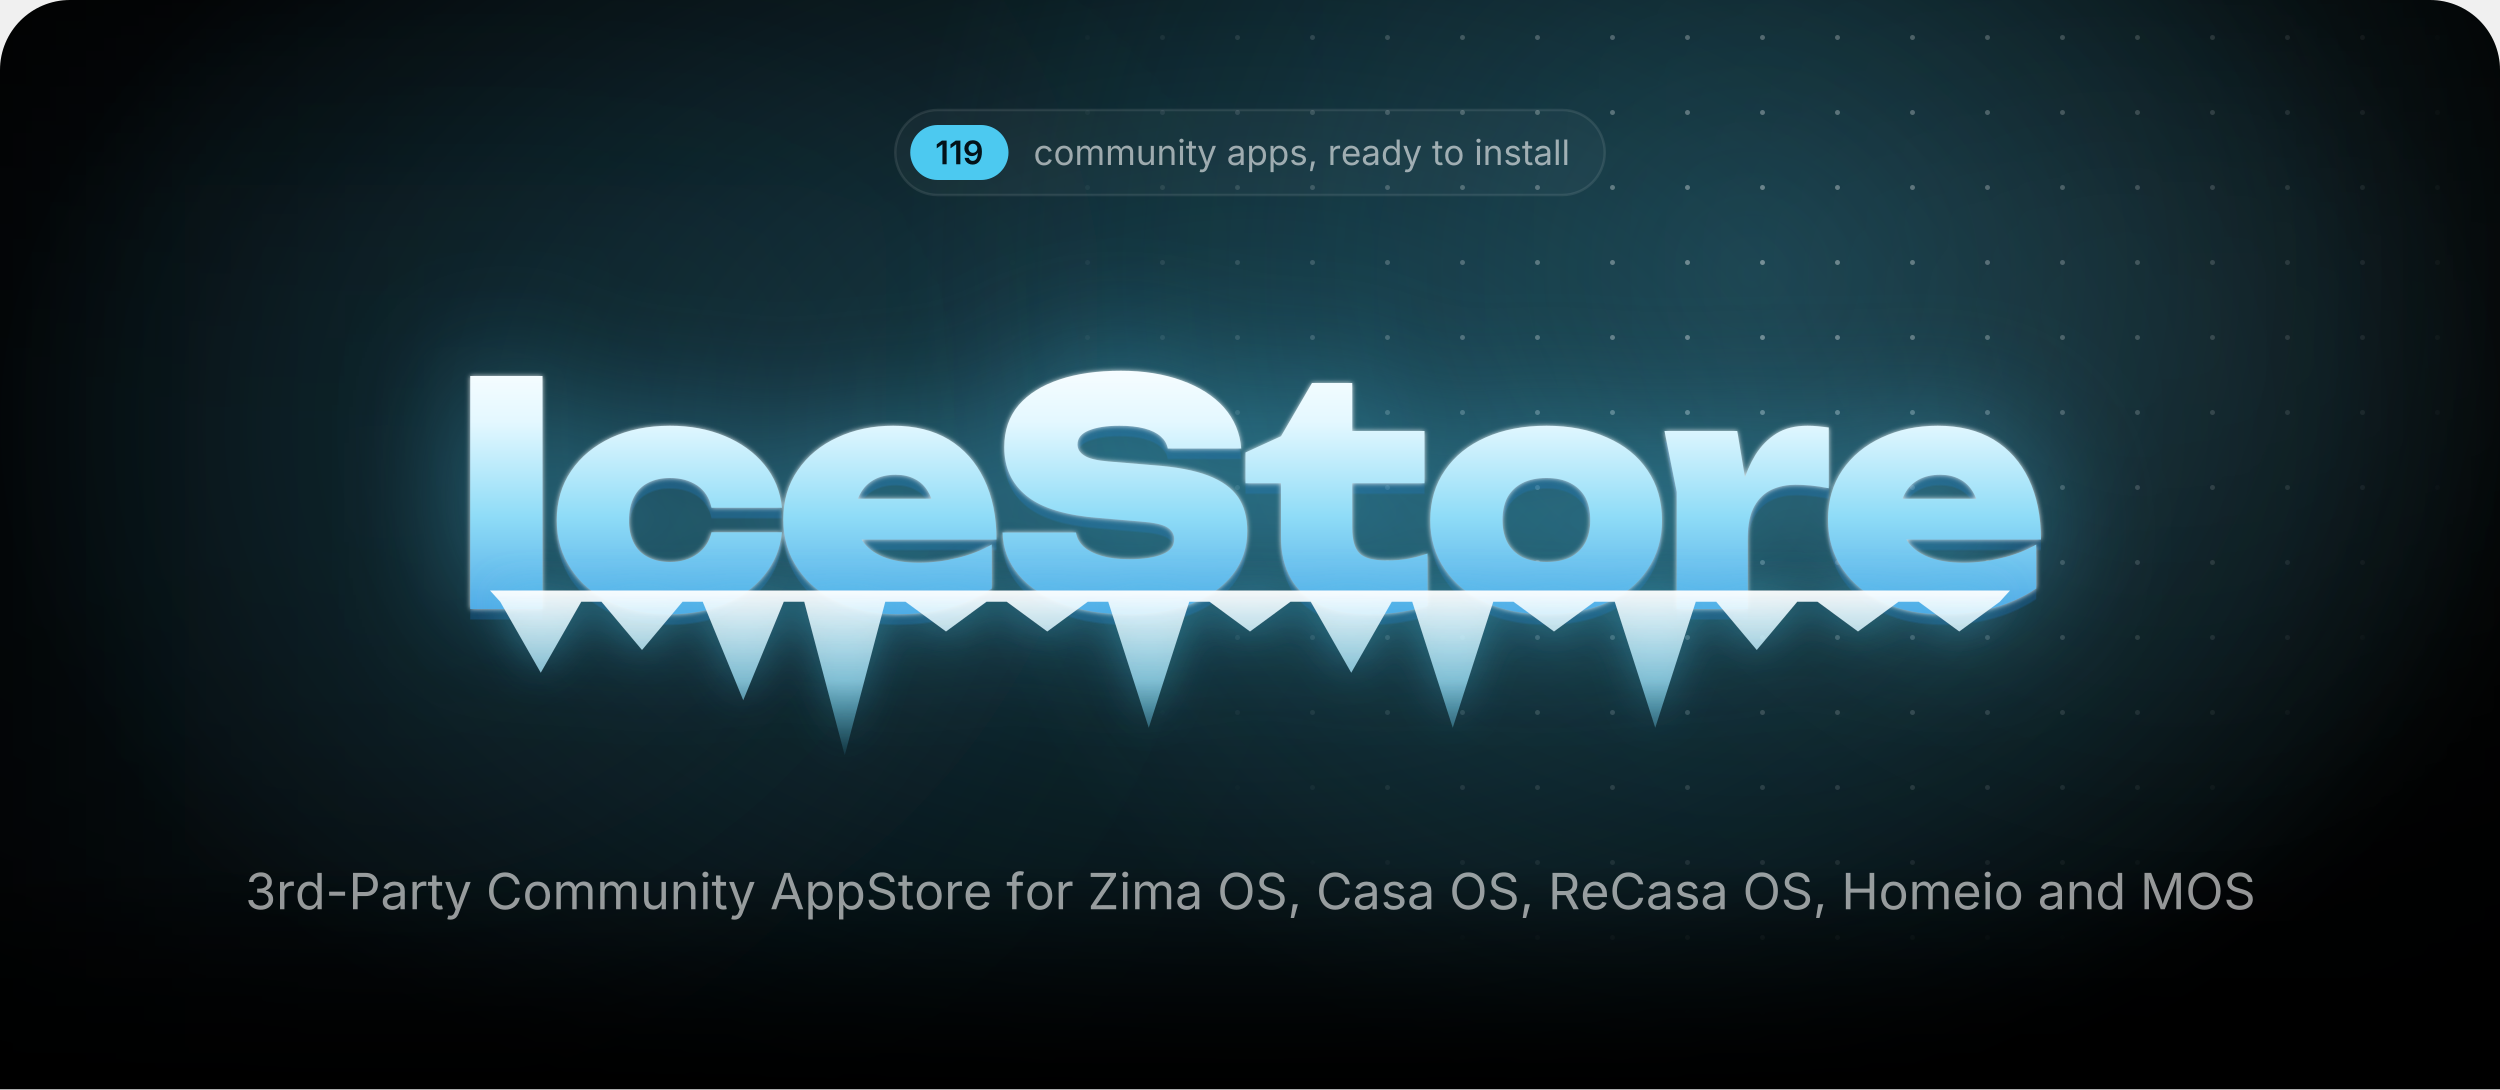
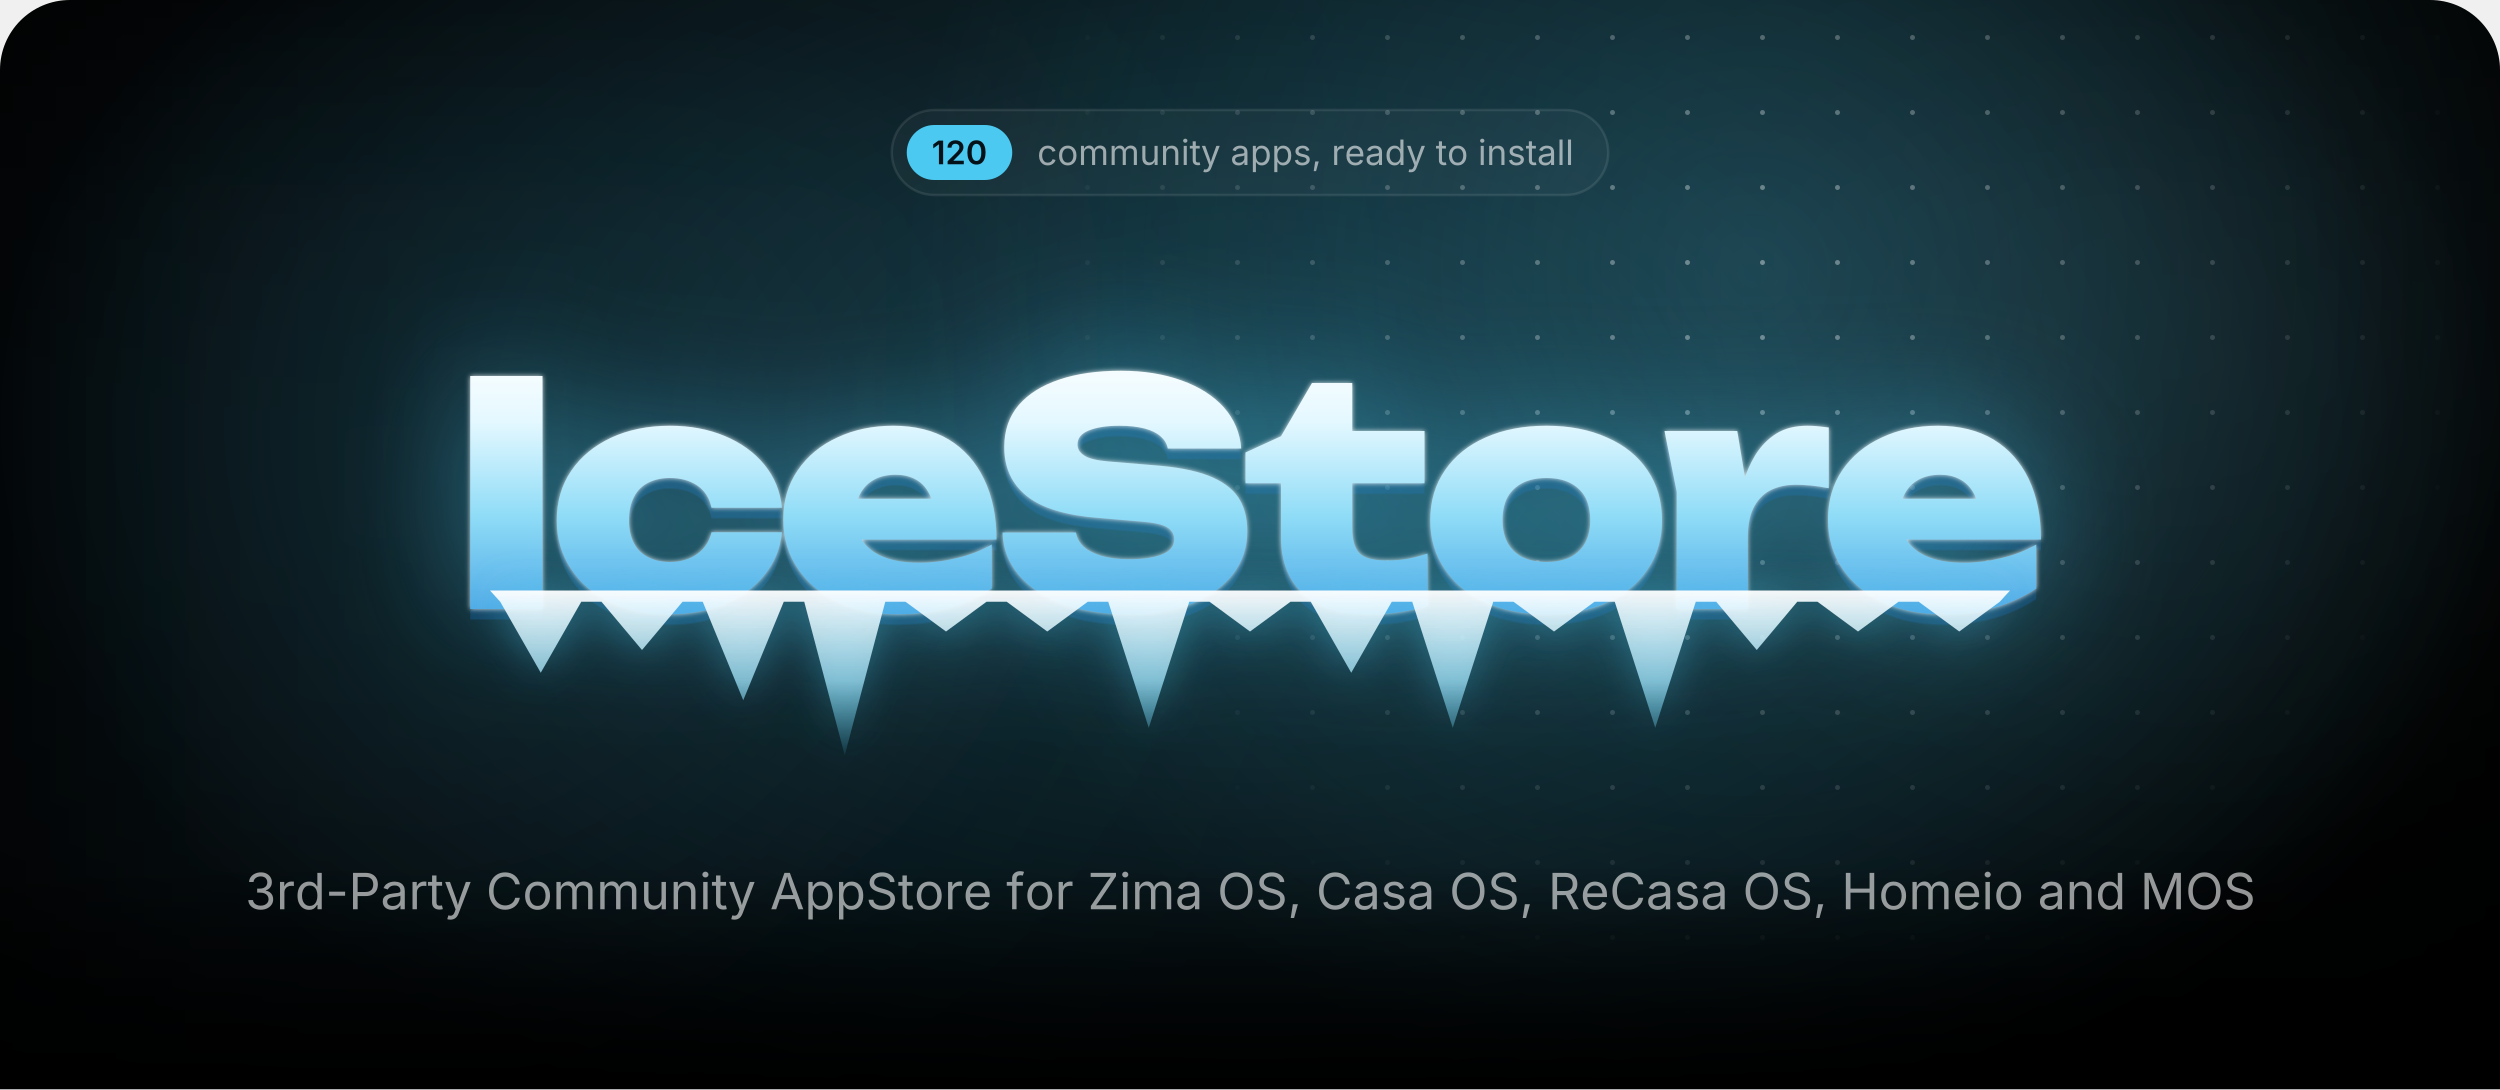
<svg xmlns="http://www.w3.org/2000/svg" width="1000" height="435.7" viewBox="0 0 1000 435.7">
  <style>.blob{transform-box:fill-box;transform-origin:center;animation:drift 22s ease-in-out infinite alternate}.blob+.blob{animation-duration:28s;animation-direction:alternate-reverse}@keyframes drift{to{transform:translate(180px,60px) scale(1.2)}}.spot{animation:spot 18s ease-in-out infinite alternate}@keyframes spot{to{transform:translate(-420px,40px)}}.gl{animation:gl 6s ease-in-out infinite}@keyframes gl{0%,35%{transform:translateX(0)}70%,100%{transform:translateX(1741px)}}.sp{transform-box:fill-box;transform-origin:center;opacity:0;animation:tw 3.2s ease-in-out infinite}@keyframes tw{0%,100%{opacity:0;transform:scale(.3) rotate(0)}50%{opacity:1;transform:scale(1) rotate(45deg)}}@media(prefers-reduced-motion:reduce){*{animation:none!important}}</style>
  <defs>
    <path id="semi.1342" d="M717 1490V0H452V1252H442L94 1002V1256L421 1490Z" />
-     <path id="semi.1352" d="M625 -21Q485 -21 376 34Q268 89 201 185Q134 281 117 403H381Q401 317 464 264Q526 210 625 210Q729 210 801 271Q873 332 910 446Q948 560 948 719H938Q902 655 846 609Q789 563 718 538Q647 513 566 513Q436 513 330 576Q225 638 164 748Q103 858 103 998Q103 1145 171 1262Q239 1379 360 1446Q481 1513 642 1511Q748 1511 848 1474Q949 1437 1030 1354Q1111 1271 1159 1132Q1207 994 1207 789Q1207 597 1166 447Q1126 297 1050 192Q973 88 866 34Q758 -21 625 -21ZM637 718Q697 718 748 741Q800 764 838 804Q876 844 898 896Q919 948 919 1007Q919 1084 883 1149Q847 1214 784 1254Q722 1293 641 1293Q562 1293 500 1254Q437 1216 400 1150Q363 1085 363 1004Q363 924 399 859Q435 794 496 756Q558 718 637 718Z" />
+     <path id="semi.1343" d="M134 0V192L651 701Q724 776 774 834Q823 892 848 946Q874 1001 874 1065Q874 1135 842 1186Q809 1237 754 1264Q698 1292 627 1292Q552 1292 496 1262Q441 1232 411 1176Q381 1121 381 1044H126Q126 1185 190 1290Q255 1395 368 1452Q482 1510 630 1510Q779 1510 892 1454Q1005 1398 1068 1300Q1131 1203 1131 1078Q1131 995 1100 916Q1069 837 989 738Q909 638 763 498L504 234V223H1153V0Z" />
+     <path id="semi.1341" d="M675 -20Q495 -20 367 70Q239 161 171 332Q103 502 103 744Q103 986 172 1157Q240 1328 368 1419Q495 1510 675 1510Q856 1510 984 1419Q1112 1328 1180 1157Q1248 986 1248 744Q1248 502 1180 332Q1113 161 985 70Q857 -20 675 -20ZM676 204Q773 204 840 268Q908 331 944 452Q979 572 979 744Q979 917 944 1038Q908 1159 840 1223Q773 1287 676 1287Q578 1287 510 1223Q443 1159 408 1038Q372 917 372 744Q372 572 407 452Q442 331 510 268Q578 204 676 204Z" />
    <path id="regular.586" d="M613 -24Q461 -24 346 48Q232 120 168 250Q104 380 104 552Q104 727 168 858Q232 988 346 1060Q461 1132 613 1132Q694 1132 766 1111Q838 1090 898 1050Q957 1011 1000 954Q1043 896 1066 823L893 774Q881 817 856 853Q831 889 796 916Q760 942 714 956Q668 971 613 971Q501 971 429 912Q357 854 322 759Q287 664 287 552Q287 442 322 348Q357 253 429 195Q501 137 613 137Q669 137 716 152Q763 167 800 194Q836 222 861 260Q886 298 898 343L1070 294Q1048 219 1004 160Q961 102 901 60Q841 19 768 -2Q695 -24 613 -24Z" />
    <path id="regular.790" d="M613 -24Q461 -24 346 48Q232 120 168 250Q104 380 104 552Q104 727 168 858Q232 988 346 1060Q461 1132 613 1132Q766 1132 881 1060Q996 988 1060 858Q1124 727 1124 552Q1124 380 1060 250Q996 120 881 48Q766 -24 613 -24ZM613 137Q726 137 799 195Q872 253 907 348Q942 442 942 552Q942 663 907 758Q872 854 799 912Q726 971 613 971Q501 971 429 912Q357 854 322 759Q287 664 287 552Q287 442 322 348Q357 253 429 195Q501 137 613 137Z" />
    <path id="regular.766" d="M158 0V1118H333L334 868H320Q343 959 392 1018Q442 1078 508 1108Q575 1138 647 1138Q769 1138 844 1063Q920 988 942 866H918Q938 950 991 1011Q1044 1072 1120 1105Q1195 1138 1284 1138Q1381 1138 1461 1096Q1541 1054 1588 969Q1636 884 1636 754V0H1456V749Q1456 870 1388 922Q1320 974 1230 974Q1155 974 1100 942Q1046 911 1016 856Q987 801 987 730V0H807V767Q807 860 745 917Q683 974 588 974Q523 974 466 944Q408 913 373 853Q338 793 338 704V0Z" />
    <path id="regular.915" d="M537 -14Q424 -14 338 32Q253 79 206 173Q158 267 158 408V1118H338V423Q338 294 406 221Q474 148 591 148Q671 148 734 183Q798 218 835 286Q872 353 872 448V1118H1053V0H879V271H903Q851 114 756 50Q660 -14 537 -14Z" />
    <path id="regular.773" d="M338 670V0H158V1118H331L332 847H307Q358 1002 452 1067Q547 1132 674 1132Q787 1132 872 1086Q957 1039 1004 946Q1052 852 1052 710V0H872V695Q872 824 804 897Q737 970 620 970Q540 970 476 935Q412 900 375 833Q338 766 338 670Z" />
    <path id="regular.689" d="M158 0V1118H338V0ZM249 1301Q198 1301 161 1336Q124 1371 124 1420Q124 1470 161 1504Q198 1539 249 1539Q301 1539 338 1504Q375 1470 375 1420Q375 1371 338 1336Q301 1301 249 1301Z" />
    <path id="regular.889" d="M598 1118V964H20V1118ZM188 1384H368V290Q368 215 398 180Q429 146 500 146Q517 146 544 150Q570 154 592 158L629 6Q601 -4 566 -9Q530 -14 495 -14Q350 -14 269 62Q188 139 188 276Z" />
    <path id="regular.998" d="M140 -405 186 -249 205 -254Q260 -268 305 -262Q350 -255 386 -217Q422 -179 449 -99L481 -6L54 1118H251L489 455Q527 351 553 249Q579 147 608 51H542Q571 147 598 250Q624 352 661 455L901 1118H1097L606 -167Q572 -256 524 -314Q477 -371 414 -398Q351 -426 272 -426Q224 -426 189 -419Q154 -412 140 -405Z" />
    <path id="regular.507" d="M471 -26Q365 -26 278 14Q192 54 141 131Q90 208 90 318Q90 414 128 474Q166 534 230 568Q293 603 370 620Q447 637 525 647Q625 660 688 667Q751 674 782 691Q812 708 812 749V755Q812 825 786 874Q760 922 708 948Q656 974 578 974Q498 974 441 949Q384 924 348 886Q313 849 295 810L122 867Q165 969 238 1026Q311 1084 399 1108Q487 1132 573 1132Q629 1132 700 1118Q772 1105 838 1065Q905 1025 948 946Q992 868 992 737V0H815V152H803Q784 113 742 72Q700 30 633 2Q566 -26 471 -26ZM502 133Q602 133 671 172Q740 211 776 274Q812 336 812 404V559Q801 546 764 536Q727 525 680 517Q632 509 588 504Q543 498 517 495Q452 487 396 468Q339 448 305 410Q271 373 271 309Q271 251 301 212Q331 173 383 153Q435 133 502 133Z" />
    <path id="regular.843" d="M158 -418V1118H332V939H352Q371 969 405 1014Q439 1060 503 1096Q567 1132 676 1132Q816 1132 922 1062Q1029 992 1090 862Q1150 733 1150 556Q1150 378 1090 248Q1030 118 924 47Q817 -24 677 -24Q571 -24 506 12Q441 49 406 96Q371 142 352 173H338V-418ZM650 137Q755 137 826 194Q896 250 932 346Q967 441 967 558Q967 674 932 768Q897 861 826 916Q756 971 650 971Q547 971 477 919Q407 867 372 774Q336 682 336 558Q336 434 372 339Q408 244 478 190Q549 137 650 137Z" />
    <path id="regular.871" d="M538 -24Q423 -24 334 10Q244 43 186 109Q128 175 108 271L279 312Q303 220 370 177Q436 134 536 134Q653 134 722 184Q792 234 792 303Q792 361 752 400Q711 438 628 457L442 501Q290 537 216 612Q142 688 142 806Q142 902 196 976Q250 1049 344 1090Q437 1132 556 1132Q671 1132 752 1098Q832 1063 882 1002Q933 942 958 863L795 821Q772 881 718 930Q665 979 557 979Q457 979 390 933Q324 887 324 817Q324 755 369 718Q414 680 512 657L681 617Q833 581 906 506Q979 430 979 315Q979 217 924 140Q868 64 768 20Q669 -24 538 -24Z" />
    <path id="regular.1501" d="M128 -359 216 208H422L266 -359Z" />
    <path id="regular.852" d="M158 0V1118H332V946H344Q375 1031 454 1082Q534 1134 634 1134Q654 1134 682 1133Q709 1132 725 1131V950Q717 952 685 956Q653 960 617 960Q537 960 474 926Q410 893 374 834Q338 776 338 700V0Z" />
    <path id="regular.614" d="M628 -24Q466 -24 348 48Q231 120 168 249Q104 378 104 550Q104 722 166 853Q228 984 342 1058Q455 1132 607 1132Q696 1132 782 1102Q869 1073 940 1008Q1010 942 1052 835Q1094 728 1094 573V498H226V650H997L913 594Q913 704 878 790Q844 875 776 924Q708 972 607 972Q506 972 434 922Q362 873 324 794Q286 714 286 623V522Q286 398 329 312Q372 225 450 180Q527 136 629 136Q695 136 749 155Q803 174 842 212Q881 251 902 308L1076 260Q1050 176 988 112Q926 48 834 12Q743 -24 628 -24Z" />
    <path id="regular.597" d="M577 -24Q438 -24 331 47Q224 118 164 248Q104 378 104 556Q104 733 164 862Q225 992 332 1062Q439 1132 578 1132Q687 1132 751 1096Q815 1060 850 1014Q884 969 902 939H916V1490H1096V0H922V173H902Q884 142 848 96Q813 49 748 12Q684 -24 577 -24ZM604 137Q706 137 776 190Q846 244 882 339Q918 434 918 558Q918 682 882 774Q847 867 777 919Q707 971 604 971Q498 971 428 916Q357 861 322 768Q287 674 287 558Q287 441 322 346Q358 250 429 194Q500 137 604 137Z" />
    <path id="regular.736" d="M338 1490V0H158V1490Z" />
    <path id="regular.1345" d="M635 -20Q489 -20 376 30Q263 80 196 169Q130 258 125 376H317Q323 305 366 254Q408 202 478 174Q547 147 632 147Q726 147 798 180Q871 212 913 271Q955 330 955 407Q955 488 914 550Q874 611 797 646Q720 681 609 681H488V846H609Q696 846 762 878Q829 909 866 966Q903 1023 903 1100Q903 1174 870 1229Q838 1284 778 1314Q718 1345 637 1345Q561 1345 494 1318Q428 1290 386 1239Q343 1188 340 1115H157Q161 1232 227 1321Q293 1410 402 1460Q510 1510 641 1510Q780 1510 880 1454Q981 1398 1035 1307Q1089 1216 1089 1110Q1089 984 1022 896Q956 808 842 774V762Q937 747 1004 698Q1072 649 1108 574Q1143 499 1143 405Q1143 283 1077 187Q1011 91 896 36Q781 -20 635 -20Z" />
    <path id="regular.1459" d="M798 719V553H144V719Z" />
    <path id="regular.375" d="M180 0V1490H690Q864 1490 976 1426Q1089 1363 1144 1256Q1198 1149 1198 1016Q1198 883 1144 775Q1089 667 977 603Q865 539 691 539H330V706H682Q800 706 872 746Q944 787 976 858Q1009 928 1009 1016Q1009 1104 976 1174Q944 1243 872 1283Q799 1323 680 1323H370V0Z" />
    <path id="regular.73" d="M783 -20Q592 -20 442 72Q293 165 208 336Q122 508 122 744Q122 981 208 1152Q293 1324 442 1417Q592 1510 783 1510Q896 1510 996 1477Q1097 1444 1177 1380Q1257 1317 1310 1226Q1364 1136 1384 1021H1194Q1178 1098 1140 1156Q1101 1214 1046 1254Q990 1294 923 1314Q856 1334 783 1334Q649 1334 541 1266Q433 1198 370 1066Q307 935 307 744Q307 554 370 422Q434 291 542 224Q650 156 783 156Q856 156 923 176Q990 197 1046 236Q1101 276 1140 334Q1178 393 1194 469H1384Q1365 355 1312 265Q1258 175 1178 111Q1098 47 998 14Q897 -20 783 -20Z" />
    <path id="regular.2" d="M52 0 593 1490H813L1361 0H1161L845 884Q816 966 778 1088Q739 1211 684 1401H720Q666 1209 626 1084Q587 960 561 884L254 0ZM324 416V582H1089V416Z" />
    <path id="regular.397" d="M657 -26Q496 -26 378 26Q259 78 192 172Q125 265 116 390H311Q319 306 368 252Q417 197 494 170Q570 144 657 144Q758 144 838 177Q919 210 966 270Q1013 330 1013 409Q1013 481 972 526Q932 571 865 600Q798 629 718 651L538 702Q358 753 258 848Q158 943 158 1091Q158 1217 226 1312Q294 1406 410 1458Q526 1510 670 1510Q817 1510 930 1458Q1043 1406 1108 1316Q1174 1227 1178 1114H992Q979 1223 888 1282Q797 1342 664 1342Q568 1342 496 1310Q423 1279 383 1224Q343 1170 343 1100Q343 1022 392 974Q440 927 506 900Q573 874 627 859L776 818Q836 802 908 774Q981 746 1047 700Q1113 653 1156 582Q1198 510 1198 406Q1198 284 1134 186Q1071 88 950 31Q829 -26 657 -26Z" />
    <path id="regular.647" d="M678 1118V964H20V1118ZM240 0V1267Q240 1364 286 1429Q331 1494 404 1527Q477 1560 558 1560Q622 1560 664 1550Q706 1539 726 1530L676 1376Q662 1381 640 1387Q617 1393 579 1393Q496 1393 458 1350Q420 1308 420 1227V0Z" />
    <path id="regular.496" d="M130 0V134L796 1125Q841 1192 892 1260Q943 1327 994 1393L1015 1331Q923 1325 830 1324Q737 1322 645 1322H122V1490H1158V1354L502 379Q454 308 400 237Q347 166 294 97L273 159Q365 165 456 166Q548 168 640 168H1166V0Z" />
    <path id="regular.321" d="M784 -20Q593 -20 444 72Q294 165 208 336Q122 508 122 744Q122 981 208 1152Q294 1324 444 1417Q593 1510 784 1510Q975 1510 1124 1417Q1273 1324 1358 1152Q1444 981 1444 744Q1444 508 1358 336Q1273 165 1124 72Q975 -20 784 -20ZM784 156Q917 156 1024 224Q1132 291 1196 422Q1259 554 1259 744Q1259 936 1196 1068Q1132 1199 1024 1266Q917 1334 784 1334Q650 1334 542 1266Q434 1198 370 1066Q307 935 307 744Q307 554 370 423Q434 292 542 224Q650 156 784 156Z" />
    <path id="regular.384" d="M180 0V1490H690Q864 1490 976 1430Q1089 1371 1144 1267Q1198 1163 1198 1030Q1198 897 1144 795Q1089 693 977 636Q865 578 691 578H286V747H682Q800 747 872 782Q943 816 976 880Q1009 943 1009 1030Q1009 1119 976 1184Q943 1250 871 1286Q799 1323 680 1323H370V0ZM1036 0 676 671H890L1256 0Z" />
    <path id="regular.161" d="M180 0V1490H370V846H1152V1490H1342V0H1152V678H370V0Z" />
    <path id="regular.292" d="M180 0V1490H450L817 550Q830 517 846 468Q863 418 882 360Q900 302 917 244Q934 187 947 138H905Q919 184 936 240Q953 297 972 356Q990 414 1007 465Q1024 516 1037 550L1399 1490H1670V0H1483V851Q1483 897 1484 956Q1484 1015 1486 1080Q1487 1145 1488 1212Q1490 1279 1491 1342H1507Q1486 1273 1462 1202Q1439 1130 1416 1064Q1394 997 1374 942Q1354 887 1340 851L1007 0H842L504 851Q490 886 471 940Q452 993 430 1058Q407 1124 383 1196Q359 1269 334 1342H352Q354 1286 356 1221Q357 1156 358 1090Q359 1023 360 962Q361 900 361 851V0Z" />
    <radialGradient id="glow">
      <stop stop-color="#4cc9f0" stop-opacity=".28" />
      <stop offset="1" stop-color="#4cc9f0" stop-opacity="0" />
    </radialGradient>
    <radialGradient id="cur">
      <stop stop-color="#4cc9f0" stop-opacity=".2" />
      <stop offset=".65" stop-color="#4cc9f0" stop-opacity="0" />
    </radialGradient>
    <radialGradient id="spot">
      <stop stop-color="#fff" />
      <stop offset="1" stop-color="#000" />
    </radialGradient>
    <pattern id="dots" width="30" height="30" patternUnits="userSpaceOnUse">
      <circle cx="15" cy="15" r="1" fill="#fff" fill-opacity=".4" />
    </pattern>
    <mask id="dm">
      <circle class="spot" cx="700" cy="110" r="300" fill="url(#spot)" />
    </mask>
    <linearGradient id="fade" x2="0" y2="1">
      <stop offset="0.793" stop-color="#fff" />
      <stop offset="1" stop-color="#000" />
    </linearGradient>
    <mask id="bf">
      <rect width="1000" height="435.7" fill="url(#fade)" />
    </mask>
    <filter id="blur" filterUnits="userSpaceOnUse" x="-500" y="-500" width="2000" height="1500">
      <feGaussianBlur stdDeviation="90" />
    </filter>
    <linearGradient id="ice" gradientUnits="userSpaceOnUse" x1="0" y1="138" x2="0" y2="256">
      <stop stop-color="#fff" />
      <stop offset=".26" stop-color="#e4f8ff" />
      <stop offset=".58" stop-color="#8fdcf7" />
      <stop offset="1" stop-color="#3d9be0" />
    </linearGradient>
    <linearGradient id="ig" x2="0" y2="1">
      <stop stop-color="#fff" stop-opacity=".95" />
      <stop offset=".55" stop-color="#9fe3fa" stop-opacity=".75" />
      <stop offset="1" stop-color="#4cc9f0" stop-opacity=".1" />
    </linearGradient>
    <linearGradient id="gl">
      <stop stop-color="#fff" stop-opacity="0" />
      <stop offset=".5" stop-color="#fff" stop-opacity=".95" />
      <stop offset="1" stop-color="#fff" stop-opacity="0" />
    </linearGradient>
    <clipPath id="wc">
      <path d="M188.1 150.4H217V243.6H188.1ZM312.8 212.9Q311.8 222.7 305.7 230.1Q299.7 237.5 289.9 241.6Q280.1 245.7 268 245.7Q254.7 245.7 244.4 241Q234.2 236.3 228.5 227.7Q222.7 219.1 222.7 208.1Q222.7 196.8 228.5 188.3Q234.2 179.9 244.4 175.1Q254.7 170.3 268 170.3Q280.1 170.3 289.9 174.4Q299.7 178.5 305.7 185.8Q311.8 193.2 312.8 203.1H284.6Q283.4 197.3 278.9 194.2Q274.4 191.2 268 191.2Q263 191.2 259.3 193.1Q255.5 195 253.6 198.8Q251.6 202.6 251.6 208.1Q251.6 213.5 253.6 217.3Q255.5 221 259.3 222.9Q263 224.8 268 224.8Q274.4 224.8 278.9 221.6Q283.4 218.3 284.6 212.9ZM359 245.7Q345.9 245.7 335.6 241Q325.2 236.3 319.3 227.7Q313.3 219.1 313.3 207.7Q313.3 196.5 319.1 188.1Q324.9 179.6 334.9 175Q344.9 170.3 357.3 170.3Q370.3 170.3 379.5 175.8Q388.7 181.4 393.6 191.6Q398.6 201.9 398.6 215.8H336.6V199.5H382.2L373.8 205.1Q373.3 200.2 371.3 196.8Q369.4 193.4 366.1 191.7Q362.8 189.9 358.3 189.9Q353.2 189.9 349.6 191.9Q346 193.9 344.1 197.5Q342.1 201 342.1 205.5Q342.1 211.8 344.9 216.2Q347.7 220.5 353.4 222.8Q359.2 225.1 367.6 225.1Q375.3 225.1 382.9 223.2Q390.5 221.4 396.7 217.8V235.4Q389.1 240.4 379.7 243.1Q370.3 245.7 359 245.7ZM401 213H430.4Q430.9 216.3 433.5 218.7Q436.2 221.1 440.8 222.4Q445.4 223.7 451.6 223.7Q460.2 223.7 465 221.7Q469.7 219.8 469.7 215.7Q469.7 212.8 467 211Q464.3 209.2 456.2 208.6L439.8 207.2Q419.7 205.7 410.7 198.4Q401.7 191.2 401.7 178.9Q401.7 168.8 407.5 162Q413.3 155.3 423.8 151.8Q434.2 148.3 448.4 148.3Q462 148.3 472.7 152.2Q483.3 156 489.6 163Q495.8 170.1 496.5 179.4H467.1Q466.6 176.6 464.3 174.6Q462 172.5 457.8 171.4Q453.6 170.3 447.8 170.3Q440.1 170.3 435.5 172.2Q431 174 431 177.8Q431 180.5 433.7 182.2Q436.3 184 443.5 184.6L461.5 186.1Q475 187.1 483.2 190.2Q491.5 193.4 495.2 198.8Q498.9 204.2 498.9 212.4Q498.9 222.4 493 229.9Q487 237.4 476.3 241.6Q465.5 245.7 451.1 245.7Q436.3 245.7 425.1 241.6Q414 237.5 407.6 230.1Q401.3 222.7 401 213ZM498.2 193.3V181L512.4 174.5L524.8 153.2H540.9V172.4H569.8V193.3H540.9V211.1Q540.9 218.3 543.7 221.2Q546.5 224.2 554.7 224.2Q559.8 224.2 563.8 223.4Q567.8 222.6 571 221.4V242.4Q567 243.6 560.9 244.7Q554.9 245.7 548.1 245.7Q536 245.7 528.1 242Q520.2 238.3 516.3 231.3Q512.4 224.4 512.4 214.9V193.3ZM618.5 245.7Q604.7 245.7 594.2 241Q583.8 236.3 578 227.8Q572.1 219.3 572.1 208.1Q572.1 196.6 578 188.1Q583.8 179.6 594.2 175Q604.7 170.3 618.6 170.3Q632.4 170.3 642.8 175Q653.3 179.6 659 188.1Q664.8 196.6 664.8 208.1Q664.8 219.3 659 227.8Q653.3 236.3 642.8 241Q632.4 245.7 618.5 245.7ZM618.6 224.8Q624.2 224.8 628.1 222.9Q632 220.9 634.1 217.1Q636.1 213.3 636.1 208.1Q636.1 202.7 634.1 198.9Q632 195.2 628.1 193.2Q624.2 191.2 618.6 191.2Q613 191.2 609 193.2Q605.1 195.2 603 198.9Q601 202.7 601 208Q601 213.3 603 217.1Q605.1 220.9 609 222.9Q613 224.8 618.6 224.8ZM665.8 172.4H694.9L699.1 197.6V243.6H670.7V196.8ZM731.5 171V195.3Q727.6 194.5 724.3 194.2Q721 193.9 718.2 193.9Q713.1 193.9 708.8 195.8Q704.4 197.8 701.8 202.4Q699.1 207.1 699.1 215.3L693.9 208.8Q695 201.1 696.9 194.2Q698.9 187.3 702.2 181.9Q705.6 176.5 710.6 173.4Q715.6 170.3 723 170.3Q725 170.3 727.1 170.5Q729.2 170.7 731.5 171ZM776.9 245.7Q763.7 245.7 753.4 241Q743.1 236.3 737.1 227.7Q731.2 219.1 731.2 207.7Q731.2 196.5 736.9 188.1Q742.7 179.6 752.7 175Q762.7 170.3 775.1 170.3Q788.2 170.3 797.4 175.8Q806.6 181.4 811.5 191.6Q816.4 201.9 816.4 215.8H754.4V199.5H800L791.7 205.1Q791.2 200.2 789.2 196.8Q787.2 193.4 783.9 191.7Q780.6 189.9 776.1 189.9Q771 189.9 767.4 191.9Q763.8 193.9 761.9 197.5Q760 201 760 205.5Q760 211.8 762.8 216.2Q765.6 220.5 771.3 222.8Q777 225.1 785.5 225.1Q793.2 225.1 800.7 223.2Q808.3 221.4 814.5 217.8V235.4Q807 240.4 797.6 243.1Q788.2 245.7 776.9 245.7Z" />
    </clipPath>
    <filter id="frost" x="-20%" y="-60%" width="140%" height="220%" color-interpolation-filters="sRGB">
      <feGaussianBlur in="SourceAlpha" stdDeviation="1" result="a" />
      <feFlood flood-color="#fff" flood-opacity=".85" />
      <feComposite in2="a" operator="in" result="s1" />
      <feGaussianBlur in="SourceAlpha" stdDeviation="25.2" result="b" />
      <feFlood flood-color="#4cc9f0" flood-opacity=".5" />
      <feComposite in2="b" operator="in" result="s2" />
      <feOffset in="SourceAlpha" dy="4.2" result="c" />
      <feFlood flood-color="#125696" flood-opacity=".4" />
      <feComposite in2="c" operator="in" result="s3" />
      <feMerge>
        <feMergeNode in="s3" />
        <feMergeNode in="s2" />
        <feMergeNode in="s1" />
        <feMergeNode in="SourceGraphic" />
      </feMerge>
    </filter>
    <filter id="drip" x="-10%" y="-60%" width="120%" height="220%">
      <feGaussianBlur in="SourceAlpha" stdDeviation="8.4" result="b" />
      <feFlood flood-color="#4cc9f0" flood-opacity=".45" />
      <feComposite in2="b" operator="in" />
      <feMerge>
        <feMergeNode />
        <feMergeNode in="SourceGraphic" />
      </feMerge>
    </filter>
    <clipPath id="pg">
      <path d="M0,28 A28,28 0 0 1 28,0 H972 A28,28 0 0 1 1000,28 V435.7 A0,0 0 0 1 1000,435.7 H0 A0,0 0 0 1 0,435.7 Z" />
    </clipPath>
  </defs>
  <g clip-path="url(#pg)">
    <rect x="0" y="0" width="1000" height="435.7" rx="0" fill="#000" />
    <g mask="url(#bf)">
      <ellipse cx="500" cy="170" rx="500" ry="310" fill="url(#glow)" />
      <circle class="blob" cx="140" cy="140" r="260" fill="#4cc9f0" fill-opacity=".1" filter="url(#blur)" />
      <circle class="blob" cx="900" cy="40" r="220" fill="#a5e8ff" fill-opacity=".08" filter="url(#blur)" />
      <circle class="spot" cx="700" cy="110" r="520" fill="url(#cur)" />
      <rect width="1000" height="435.7" fill="url(#dots)" mask="url(#dm)" />
    </g>
-     <rect x="358.1" y="44" width="283.8" height="34" rx="17" fill="rgba(255,255,255,.035)" stroke="rgba(255,255,255,.09)" />
-     <rect x="364.1" y="50" width="39.3" height="22" rx="11" fill="#4cc9f0" />
-     <g fill="#031219" transform="translate(374.1,65.7) scale(0.00635,-0.00635)">
+     <rect x="356.7" y="44" width="286.6" height="34" rx="17" fill="rgba(255,255,255,.035)" stroke="rgba(255,255,255,.09)" />
+     <rect x="362.7" y="50" width="42.2" height="22" rx="11" fill="#4cc9f0" />
+     <g fill="#031219" transform="translate(372.7,65.7) scale(0.00635,-0.00635)">
      <use href="#semi.1342" x="0" />
-       <use href="#semi.1342" x="866" />
-       <use href="#semi.1352" x="1732" />
-     </g>
-     <g fill="rgba(255,255,255,.58)" transform="translate(413.4,66) scale(0.00684,-0.00684)">
+       <use href="#semi.1343" x="866" />
+       <use href="#semi.1341" x="2142" />
+     </g>
+     <g fill="rgba(255,255,255,.58)" transform="translate(414.9,66) scale(0.00684,-0.00684)">
      <use href="#regular.586" x="0" />
      <use href="#regular.790" x="1170" />
      <use href="#regular.766" x="2398" />
      <use href="#regular.766" x="4192" />
      <use href="#regular.915" x="5986" />
      <use href="#regular.773" x="7197" />
      <use href="#regular.689" x="8407" />
      <use href="#regular.889" x="8903" />
      <use href="#regular.998" x="9573" />
      <use href="#regular.507" x="11300" />
      <use href="#regular.843" x="12450" />
      <use href="#regular.843" x="13704" />
      <use href="#regular.871" x="14958" />
      <use href="#regular.1501" x="16039" />
      <use href="#regular.852" x="17205" />
      <use href="#regular.614" x="17976" />
      <use href="#regular.507" x="19170" />
      <use href="#regular.597" x="20320" />
      <use href="#regular.998" x="21574" />
      <use href="#regular.889" x="23301" />
      <use href="#regular.790" x="23971" />
      <use href="#regular.689" x="25775" />
      <use href="#regular.773" x="26271" />
      <use href="#regular.871" x="27481" />
      <use href="#regular.889" x="28562" />
      <use href="#regular.507" x="29232" />
      <use href="#regular.736" x="30382" />
      <use href="#regular.736" x="30878" />
    </g>
    <g filter="url(#frost)">
      <path fill="url(#ice)" d="M188.1 150.4H217V243.6H188.1ZM312.8 212.9Q311.8 222.7 305.7 230.1Q299.7 237.5 289.9 241.6Q280.1 245.7 268 245.7Q254.7 245.7 244.4 241Q234.2 236.3 228.5 227.7Q222.7 219.1 222.7 208.1Q222.7 196.8 228.5 188.3Q234.2 179.9 244.4 175.1Q254.7 170.3 268 170.3Q280.1 170.3 289.9 174.4Q299.7 178.5 305.7 185.8Q311.8 193.2 312.8 203.1H284.6Q283.4 197.3 278.9 194.2Q274.4 191.2 268 191.2Q263 191.2 259.3 193.1Q255.5 195 253.6 198.8Q251.6 202.6 251.6 208.1Q251.6 213.5 253.6 217.3Q255.5 221 259.3 222.9Q263 224.8 268 224.8Q274.4 224.8 278.9 221.6Q283.4 218.3 284.6 212.9ZM359 245.7Q345.9 245.7 335.6 241Q325.2 236.3 319.3 227.7Q313.3 219.1 313.3 207.7Q313.3 196.5 319.1 188.1Q324.9 179.6 334.9 175Q344.9 170.3 357.3 170.3Q370.3 170.3 379.5 175.8Q388.7 181.4 393.6 191.6Q398.6 201.9 398.6 215.8H336.6V199.5H382.2L373.8 205.1Q373.3 200.2 371.3 196.8Q369.4 193.4 366.1 191.7Q362.8 189.9 358.3 189.9Q353.2 189.9 349.6 191.9Q346 193.9 344.1 197.5Q342.1 201 342.1 205.5Q342.1 211.8 344.9 216.2Q347.7 220.5 353.4 222.8Q359.2 225.1 367.6 225.1Q375.3 225.1 382.9 223.2Q390.5 221.4 396.7 217.8V235.4Q389.1 240.4 379.7 243.1Q370.3 245.7 359 245.7ZM401 213H430.4Q430.9 216.3 433.5 218.7Q436.2 221.1 440.8 222.4Q445.4 223.7 451.6 223.7Q460.2 223.7 465 221.7Q469.7 219.8 469.7 215.7Q469.7 212.8 467 211Q464.3 209.2 456.2 208.6L439.8 207.2Q419.7 205.7 410.7 198.4Q401.7 191.2 401.7 178.9Q401.7 168.8 407.5 162Q413.3 155.3 423.8 151.8Q434.2 148.3 448.4 148.3Q462 148.3 472.7 152.2Q483.3 156 489.6 163Q495.8 170.1 496.5 179.4H467.1Q466.6 176.6 464.3 174.6Q462 172.5 457.8 171.4Q453.6 170.3 447.8 170.3Q440.1 170.3 435.5 172.2Q431 174 431 177.8Q431 180.5 433.7 182.2Q436.3 184 443.5 184.6L461.5 186.1Q475 187.1 483.2 190.2Q491.5 193.4 495.2 198.8Q498.9 204.2 498.9 212.4Q498.9 222.4 493 229.9Q487 237.4 476.3 241.6Q465.5 245.7 451.1 245.7Q436.3 245.7 425.1 241.6Q414 237.5 407.6 230.1Q401.3 222.7 401 213ZM498.2 193.3V181L512.4 174.5L524.8 153.2H540.9V172.4H569.8V193.3H540.9V211.1Q540.9 218.3 543.7 221.2Q546.5 224.2 554.7 224.2Q559.8 224.2 563.8 223.4Q567.8 222.6 571 221.4V242.4Q567 243.6 560.9 244.7Q554.9 245.7 548.1 245.7Q536 245.7 528.1 242Q520.2 238.3 516.3 231.3Q512.4 224.4 512.4 214.9V193.3ZM618.5 245.7Q604.7 245.7 594.2 241Q583.8 236.3 578 227.8Q572.1 219.3 572.1 208.1Q572.1 196.6 578 188.1Q583.8 179.6 594.2 175Q604.7 170.3 618.6 170.3Q632.4 170.3 642.8 175Q653.3 179.6 659 188.1Q664.8 196.6 664.8 208.1Q664.8 219.3 659 227.8Q653.3 236.3 642.8 241Q632.4 245.7 618.5 245.7ZM618.6 224.8Q624.2 224.8 628.1 222.9Q632 220.9 634.1 217.1Q636.1 213.3 636.1 208.1Q636.1 202.7 634.1 198.9Q632 195.2 628.1 193.2Q624.2 191.2 618.6 191.2Q613 191.2 609 193.2Q605.1 195.2 603 198.9Q601 202.7 601 208Q601 213.3 603 217.1Q605.1 220.9 609 222.9Q613 224.8 618.6 224.8ZM665.8 172.4H694.9L699.1 197.6V243.6H670.7V196.8ZM731.5 171V195.3Q727.6 194.5 724.3 194.2Q721 193.9 718.2 193.9Q713.1 193.9 708.8 195.8Q704.4 197.8 701.8 202.4Q699.1 207.1 699.1 215.3L693.9 208.8Q695 201.1 696.9 194.2Q698.9 187.3 702.2 181.9Q705.6 176.5 710.6 173.4Q715.6 170.3 723 170.3Q725 170.3 727.1 170.5Q729.2 170.7 731.5 171ZM776.9 245.7Q763.7 245.7 753.4 241Q743.1 236.3 737.1 227.7Q731.2 219.1 731.2 207.7Q731.2 196.5 736.9 188.1Q742.7 179.6 752.7 175Q762.7 170.3 775.1 170.3Q788.2 170.3 797.4 175.8Q806.6 181.4 811.5 191.6Q816.4 201.9 816.4 215.8H754.4V199.5H800L791.7 205.1Q791.2 200.2 789.2 196.8Q787.2 193.4 783.9 191.7Q780.6 189.9 776.1 189.9Q771 189.9 767.4 191.9Q763.8 193.9 761.9 197.5Q760 201 760 205.5Q760 211.8 762.8 216.2Q765.6 220.5 771.3 222.8Q777 225.1 785.5 225.1Q793.2 225.1 800.7 223.2Q808.3 221.4 814.5 217.8V235.4Q807 240.4 797.6 243.1Q788.2 245.7 776.9 245.7Z" />
    </g>
    <g clip-path="url(#wc)">
      <g class="gl">
        <g transform="translate(52.8,0) skewX(-15)">
          <rect x="-518.9" y="118" width="399.4" height="158" rx="0" fill="url(#gl)" />
        </g>
      </g>
    </g>
    <polygon points="196,236.2 200.1,240.7 216.3,269.1 232.5,240.7 240.6,240.7 256.8,260 273,240.7 281.1,240.7 297.3,280.1 313.5,240.7 321.7,240.7 337.9,302.1 354.1,240.7 362.2,240.7 378.4,252.6 394.6,240.7 402.7,240.7 418.9,252.6 435.1,240.7 443.3,240.7 459.5,291.1 475.7,240.7 483.8,240.7 500,252.6 516.2,240.7 524.3,240.7 540.5,269.1 556.7,240.7 564.9,240.7 581.1,291.1 597.3,240.7 605.4,240.7 621.6,252.6 637.8,240.7 645.9,240.7 662.1,291.1 678.3,240.7 686.5,240.7 702.7,260 718.9,240.7 727,240.7 743.2,252.6 759.4,240.7 767.5,240.7 783.7,252.6 799.9,240.7 804,236.2" fill="url(#ig)" filter="url(#drip)" />
    <polygon class="sp" style="animation-delay:0s" fill="#fff" points="171.4,123.8 173.3,132.5 181.9,134.4 173.3,136.3 171.4,145 169.5,136.3 160.8,134.4 169.5,132.5" />
    <polygon class="sp" style="animation-delay:0.9s" fill="#fff" points="337.8,114.4 339.7,123.1 348.3,125 339.7,126.9 337.8,135.5 335.9,126.9 327.2,125 335.9,123.1" />
    <polygon class="sp" style="animation-delay:1.7s" fill="#fff" points="491.4,109.7 493.3,118.3 501.9,120.2 493.3,122.1 491.4,130.8 489.5,122.1 480.8,120.2 489.5,118.3" />
    <polygon class="sp" style="animation-delay:0.4s" fill="#fff" points="651.4,119.1 653.3,127.8 661.9,129.7 653.3,131.6 651.4,140.2 649.5,131.6 640.8,129.7 649.5,127.8" />
    <polygon class="sp" style="animation-delay:2.2s" fill="#fff" points="824.2,126.2 826.1,134.9 834.7,136.8 826.1,138.7 824.2,147.3 822.3,138.7 813.6,136.8 822.3,134.9" />
    <polygon class="sp" style="animation-delay:1.3s" fill="#fff" points="574.6,277.3 576.5,285.9 585.1,287.8 576.5,289.7 574.6,298.4 572.7,289.7 564,287.8 572.7,285.9" />
    <g fill="rgba(255,255,255,.58)" transform="translate(98.1,363.7) scale(0.00977,-0.00977)">
      <use href="#regular.1345" x="0" />
      <use href="#regular.852" x="1265" />
      <use href="#regular.597" x="2036" />
      <use href="#regular.1459" x="3290" />
      <use href="#regular.375" x="4232" />
      <use href="#regular.507" x="5540" />
      <use href="#regular.852" x="6690" />
      <use href="#regular.889" x="7461" />
      <use href="#regular.998" x="8131" />
      <use href="#regular.73" x="9858" />
      <use href="#regular.790" x="11354" />
      <use href="#regular.766" x="12582" />
      <use href="#regular.766" x="14376" />
      <use href="#regular.915" x="16170" />
      <use href="#regular.773" x="17381" />
      <use href="#regular.689" x="18591" />
      <use href="#regular.889" x="19087" />
      <use href="#regular.998" x="19757" />
      <use href="#regular.2" x="21484" />
      <use href="#regular.843" x="22897" />
      <use href="#regular.843" x="24151" />
      <use href="#regular.397" x="25405" />
      <use href="#regular.889" x="26719" />
      <use href="#regular.790" x="27389" />
      <use href="#regular.852" x="28617" />
      <use href="#regular.614" x="29388" />
      <use href="#regular.647" x="31158" />
      <use href="#regular.790" x="31916" />
      <use href="#regular.852" x="33144" />
      <use href="#regular.496" x="34491" />
      <use href="#regular.689" x="35779" />
      <use href="#regular.766" x="36275" />
      <use href="#regular.507" x="38069" />
      <use href="#regular.321" x="39795" />
      <use href="#regular.397" x="41361" />
      <use href="#regular.1501" x="42675" />
      <use href="#regular.73" x="43841" />
      <use href="#regular.507" x="45337" />
      <use href="#regular.871" x="46487" />
      <use href="#regular.507" x="47568" />
      <use href="#regular.321" x="49294" />
      <use href="#regular.397" x="50860" />
      <use href="#regular.1501" x="52174" />
      <use href="#regular.384" x="53340" />
      <use href="#regular.614" x="54658" />
      <use href="#regular.73" x="55852" />
      <use href="#regular.507" x="57348" />
      <use href="#regular.871" x="58498" />
      <use href="#regular.507" x="59579" />
      <use href="#regular.321" x="61305" />
      <use href="#regular.397" x="62871" />
      <use href="#regular.1501" x="64185" />
      <use href="#regular.161" x="65351" />
      <use href="#regular.790" x="66873" />
      <use href="#regular.766" x="68101" />
      <use href="#regular.614" x="69895" />
      <use href="#regular.689" x="71089" />
      <use href="#regular.790" x="71585" />
      <use href="#regular.507" x="73389" />
      <use href="#regular.773" x="74539" />
      <use href="#regular.597" x="75749" />
      <use href="#regular.292" x="77579" />
      <use href="#regular.321" x="79429" />
      <use href="#regular.397" x="80995" />
    </g>
  </g>
</svg>
